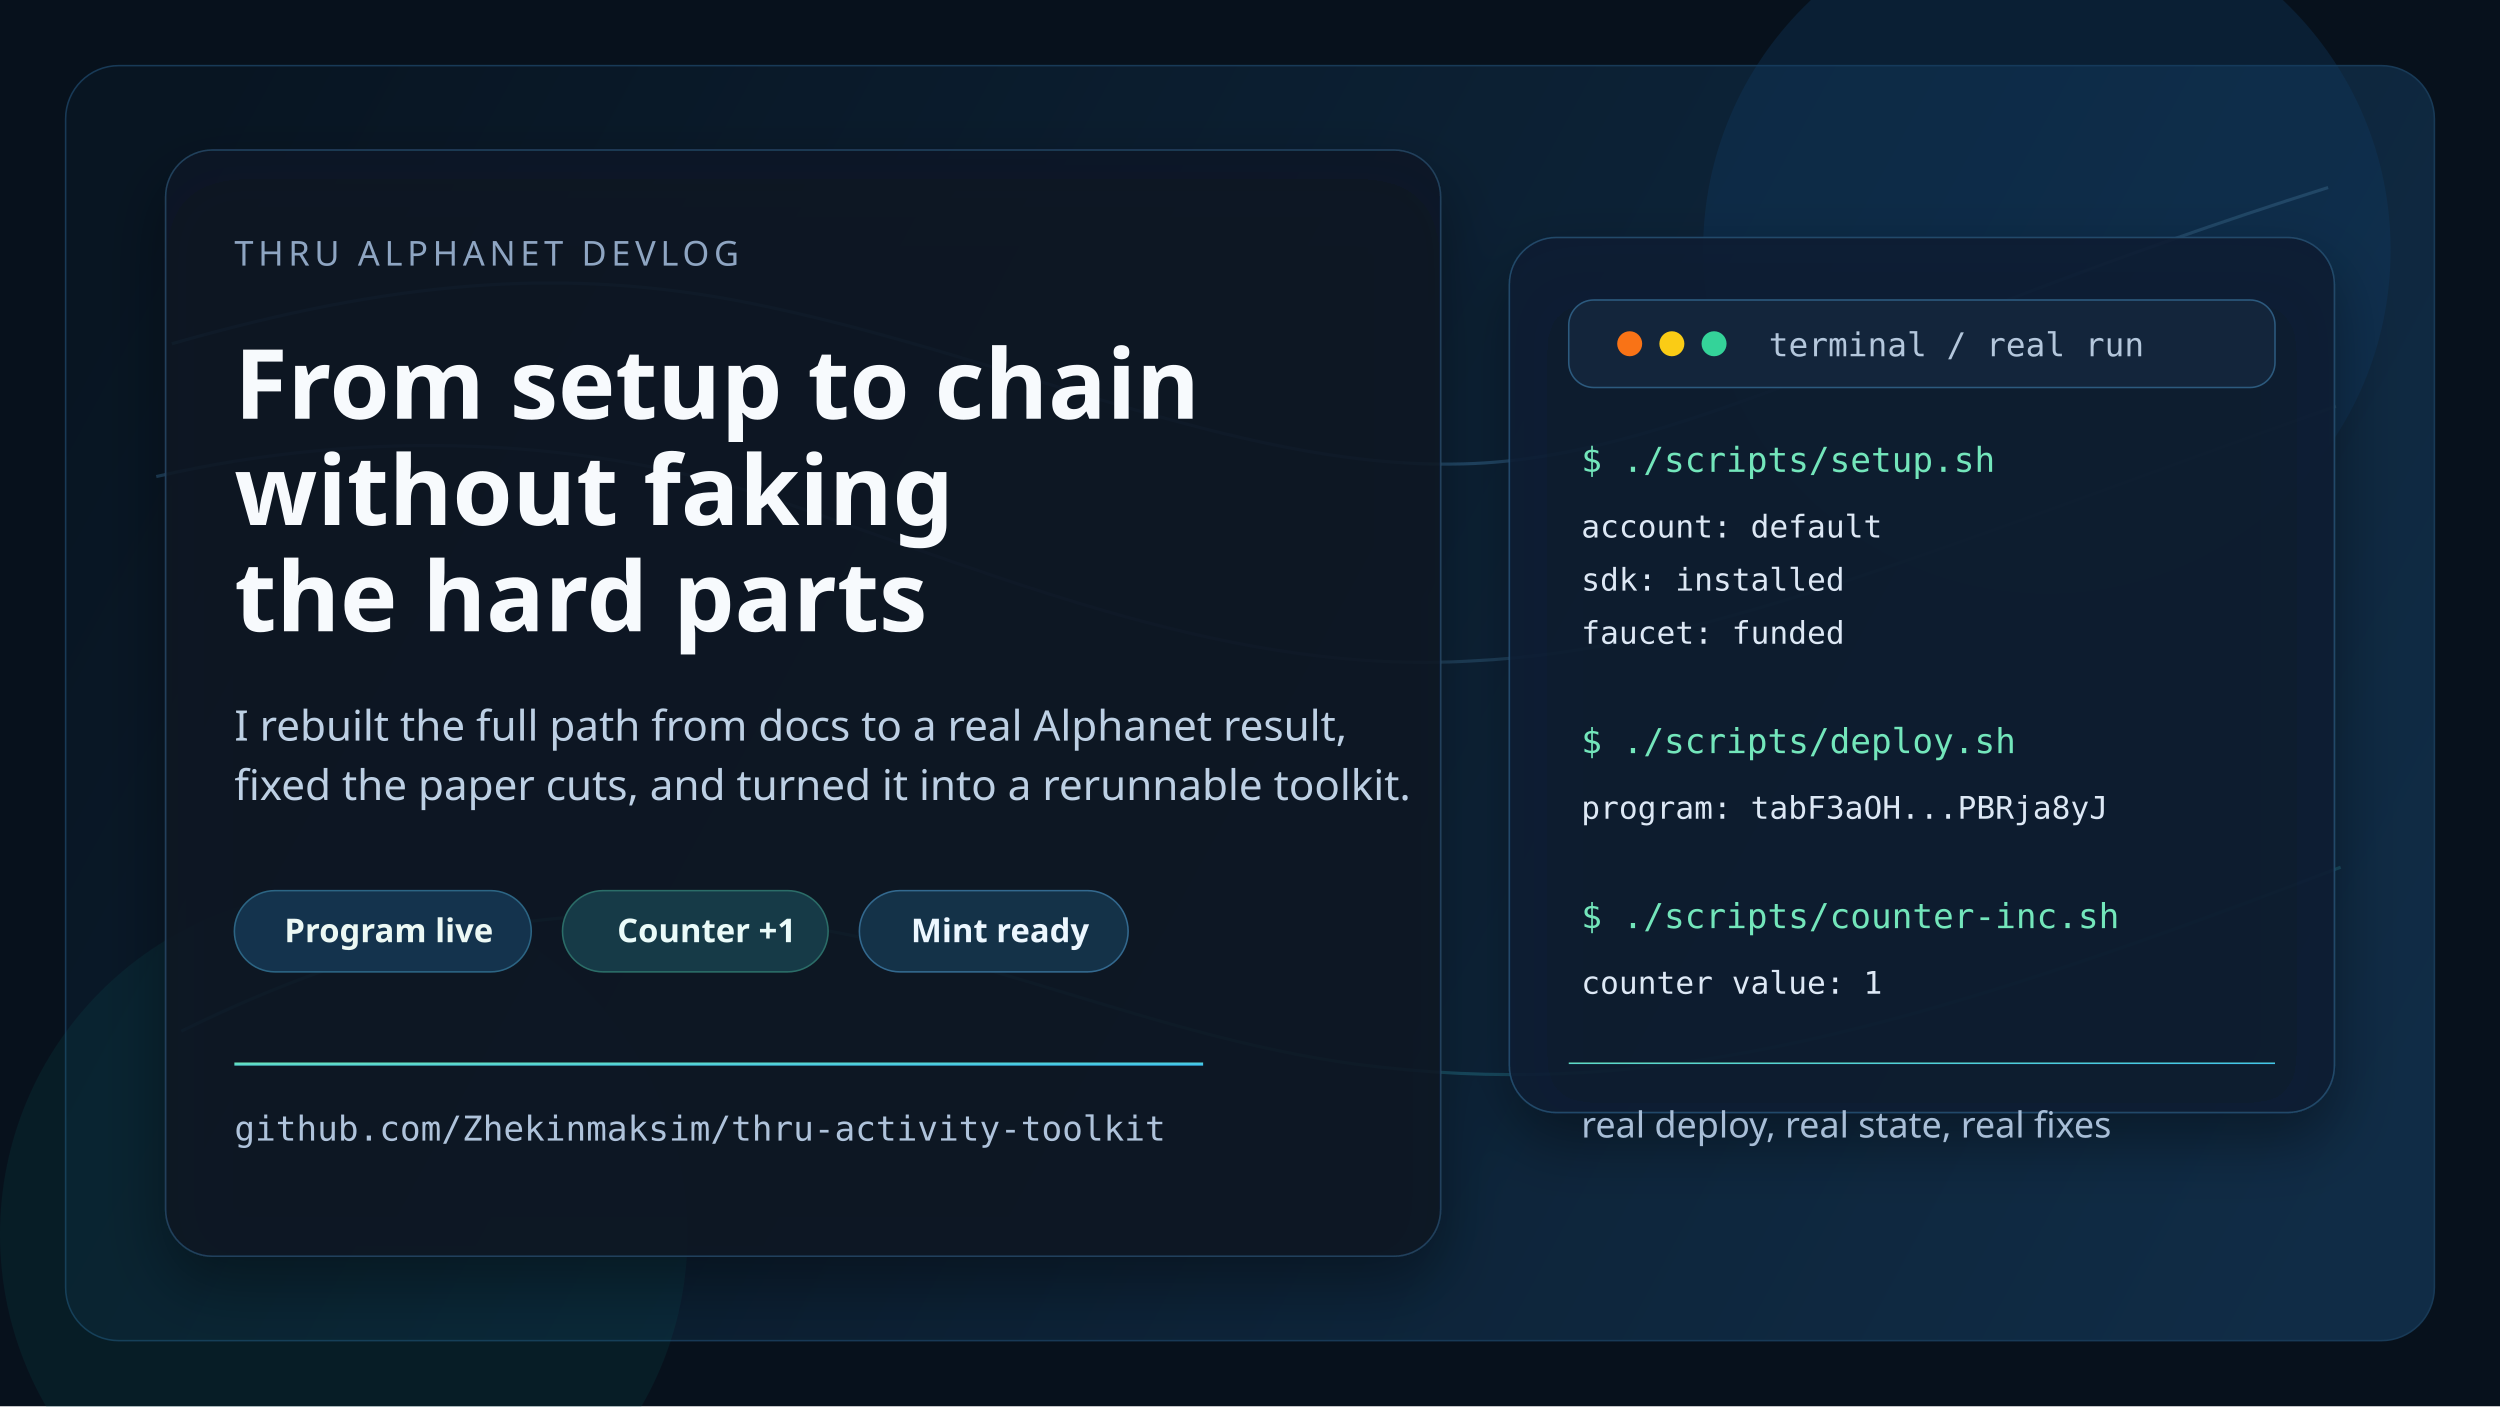
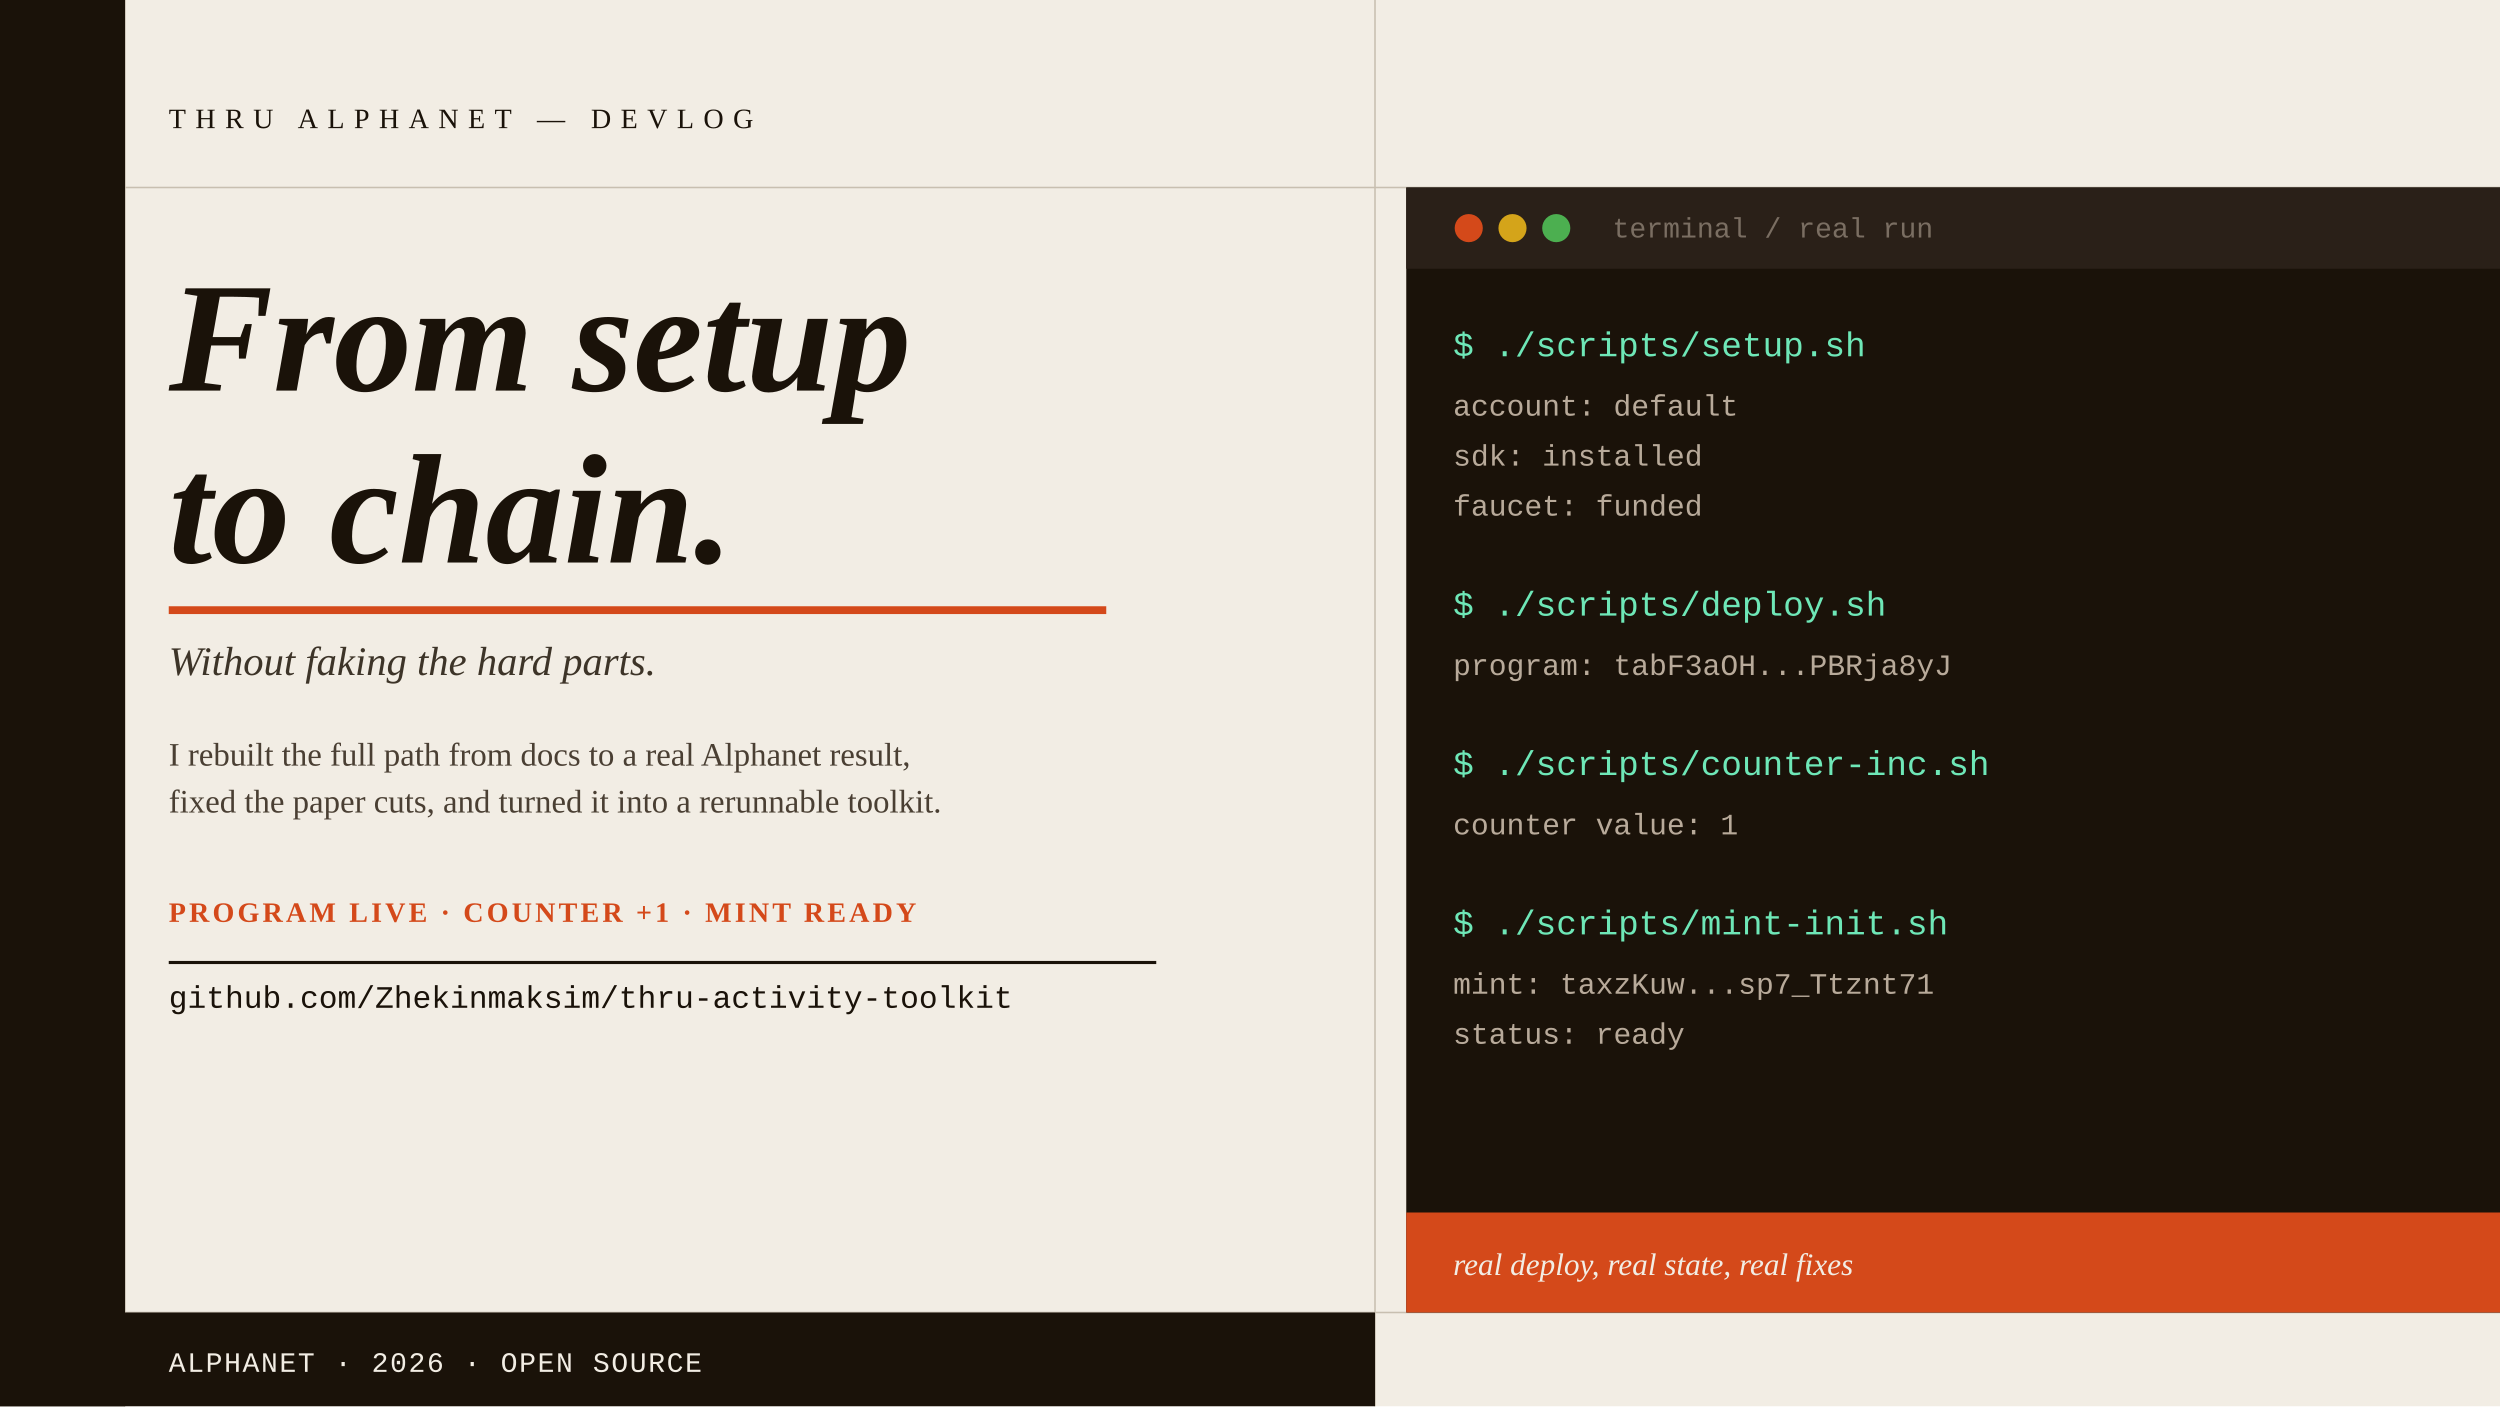
<svg xmlns="http://www.w3.org/2000/svg" width="1600" height="900" viewBox="0 0 1600 900" fill="none">
-   <defs>
-     <linearGradient id="bg" x1="120" y1="80" x2="1480" y2="820" gradientUnits="userSpaceOnUse">
-       <stop stop-color="#081522" />
-       <stop offset="1" stop-color="#102C46" />
-     </linearGradient>
-     <linearGradient id="accent" x1="0" y1="0" x2="1" y2="1">
-       <stop stop-color="#6EE7B7" />
-       <stop offset="1" stop-color="#38BDF8" />
-     </linearGradient>
-     <filter id="shadow" x="0" y="0" width="1600" height="900" filterUnits="userSpaceOnUse" color-interpolation-filters="sRGB">
-       <feDropShadow dx="0" dy="18" stdDeviation="20" flood-color="#01060B" flood-opacity="0.42" />
-     </filter>
-   </defs>
-   <rect width="1600" height="900" fill="#07111C" />
-   <rect x="42" y="42" width="1516" height="816" rx="34" fill="url(#bg)" stroke="#183A57" />
-   <circle cx="1310" cy="160" r="220" fill="#103B62" fill-opacity="0.35" />
-   <circle cx="220" cy="790" r="220" fill="#0B6A67" fill-opacity="0.14" />
-   <path d="M110 220C250 180 360 170 480 194C640 226 790 299 930 297C1070 296 1205 210 1490 120" stroke="#214766" stroke-width="2" />
-   <path d="M100 305C235 274 378 279 503 322C650 373 792 432 942 423C1088 416 1228 355 1495 260" stroke="#1E3F5A" stroke-width="2" />
-   <path d="M116 660C242 598 351 577 473 588C614 600 742 668 884 683C1064 703 1224 660 1498 555" stroke="#184C62" stroke-width="2" />
-   <g filter="url(#shadow)">
-     <rect x="106" y="96" width="816" height="708" rx="30" fill="#0C1828" fill-opacity="0.86" stroke="#21415B" />
-     <rect x="966" y="152" width="528" height="560" rx="30" fill="#0D1D31" fill-opacity="0.9" stroke="#234869" />
-   </g>
-   <text x="150" y="170" fill="#8EA5C2" font-family="Avenir Next, Segoe UI, sans-serif" font-size="22" letter-spacing="3">THRU ALPHANET DEVLOG</text>
-   <text x="150" y="268" fill="#F7FAFD" font-family="Avenir Next, Segoe UI, sans-serif" font-size="62" font-weight="700">From setup to chain</text>
-   <text x="150" y="336" fill="#F7FAFD" font-family="Avenir Next, Segoe UI, sans-serif" font-size="62" font-weight="700">without faking</text>
-   <text x="150" y="404" fill="#F7FAFD" font-family="Avenir Next, Segoe UI, sans-serif" font-size="62" font-weight="700">the hard parts</text>
-   <text x="150" y="474" fill="#BDD0E4" font-family="Avenir Next, Segoe UI, sans-serif" font-size="27">
-     I rebuilt the full path from docs to a real Alphanet result,
-   </text>
-   <text x="150" y="512" fill="#BDD0E4" font-family="Avenir Next, Segoe UI, sans-serif" font-size="27">
-     fixed the paper cuts, and turned it into a rerunnable toolkit.
-   </text>
-   <rect x="150" y="570" width="190" height="52" rx="26" fill="#14334D" stroke="#2C6584" />
-   <rect x="360" y="570" width="170" height="52" rx="26" fill="#163A47" stroke="#2B6D68" />
-   <rect x="550" y="570" width="172" height="52" rx="26" fill="#143248" stroke="#33698F" />
-   <text x="182" y="603" fill="#ECF8F4" font-family="Avenir Next, Segoe UI, sans-serif" font-size="21" font-weight="600">Program live</text>
-   <text x="395" y="603" fill="#EAFBF9" font-family="Avenir Next, Segoe UI, sans-serif" font-size="21" font-weight="600">Counter +1</text>
-   <text x="583" y="603" fill="#ECF7FF" font-family="Avenir Next, Segoe UI, sans-serif" font-size="21" font-weight="600">Mint ready</text>
-   <rect x="150" y="680" width="620" height="2" fill="url(#accent)" />
-   <text x="150" y="730" fill="#AFC3DB" font-family="Menlo, Monaco, monospace" font-size="22">
-     github.com/Zhekinmaksim/thru-activity-toolkit
-   </text>
-   <rect x="1004" y="192" width="452" height="56" rx="16" fill="#13253B" stroke="#2C5A7E" />
-   <circle cx="1043" cy="220" r="8" fill="#F97316" />
-   <circle cx="1070" cy="220" r="8" fill="#FACC15" />
-   <circle cx="1097" cy="220" r="8" fill="#34D399" />
-   <text x="1132" y="228" fill="#B4C7DC" font-family="Menlo, Monaco, monospace" font-size="21">terminal / real run</text>
-   <text x="1012" y="302" fill="#73E6BB" font-family="Menlo, Monaco, monospace" font-size="22">$ ./scripts/setup.sh</text>
-   <text x="1012" y="344" fill="#DDE8F5" font-family="Menlo, Monaco, monospace" font-size="20">account: default</text>
-   <text x="1012" y="378" fill="#DDE8F5" font-family="Menlo, Monaco, monospace" font-size="20">sdk: installed</text>
-   <text x="1012" y="412" fill="#DDE8F5" font-family="Menlo, Monaco, monospace" font-size="20">faucet: funded</text>
-   <text x="1012" y="482" fill="#73E6BB" font-family="Menlo, Monaco, monospace" font-size="22">$ ./scripts/deploy.sh</text>
-   <text x="1012" y="524" fill="#DDE8F5" font-family="Menlo, Monaco, monospace" font-size="20">program: tabF3aOH...PBRja8yJ</text>
-   <text x="1012" y="594" fill="#73E6BB" font-family="Menlo, Monaco, monospace" font-size="22">$ ./scripts/counter-inc.sh</text>
-   <text x="1012" y="636" fill="#DDE8F5" font-family="Menlo, Monaco, monospace" font-size="20">counter value: 1</text>
-   <rect x="1004" y="680" width="452" height="1" fill="url(#accent)" />
-   <text x="1012" y="728" fill="#A8BED7" font-family="Avenir Next, Segoe UI, sans-serif" font-size="23">
-     real deploy, real state, real fixes
-   </text>
+   <rect width="1600" height="900" fill="#F2EDE4" />
+   <line x1="0" y1="120" x2="1600" y2="120" stroke="#C8BFB0" stroke-width="1" />
+   <line x1="0" y1="840" x2="1600" y2="840" stroke="#C8BFB0" stroke-width="1" />
+   <line x1="80" y1="0" x2="80" y2="900" stroke="#C8BFB0" stroke-width="1" />
+   <line x1="880" y1="0" x2="880" y2="900" stroke="#C8BFB0" stroke-width="1" />
+   <rect x="0" y="0" width="80" height="900" fill="#1A1209" />
+   <text x="108" y="82" fill="#1A1209" font-family="Georgia, 'Times New Roman', serif" font-size="18" letter-spacing="6" font-weight="400">THRU ALPHANET — DEVLOG</text>
+   <text x="108" y="250" fill="#1A1209" font-family="Georgia, 'Times New Roman', serif" font-size="100" font-weight="700" font-style="italic">From setup</text>
+   <text x="108" y="360" fill="#1A1209" font-family="Georgia, 'Times New Roman', serif" font-size="100" font-weight="700" font-style="italic">to chain.</text>
+   <rect x="108" y="388" width="600" height="5" fill="#D4491A" />
+   <text x="108" y="432" fill="#3D3428" font-family="Georgia, 'Times New Roman', serif" font-size="26" font-style="italic">Without faking the hard parts.</text>
+   <text x="108" y="490" fill="#4A3F33" font-family="Georgia, 'Times New Roman', serif" font-size="21">I rebuilt the full path from docs to a real Alphanet result,</text>
+   <text x="108" y="520" fill="#4A3F33" font-family="Georgia, 'Times New Roman', serif" font-size="21">fixed the paper cuts, and turned it into a rerunnable toolkit.</text>
+   <text x="108" y="590" fill="#D4491A" font-family="Georgia, 'Times New Roman', serif" font-size="18" font-weight="700" letter-spacing="2">PROGRAM LIVE  ·  COUNTER +1  ·  MINT READY</text>
+   <line x1="108" y1="616" x2="740" y2="616" stroke="#1A1209" stroke-width="2" />
+   <text x="108" y="645" fill="#1A1209" font-family="'Courier New', Courier, monospace" font-size="20">github.com/Zhekinmaksim/thru-activity-toolkit</text>
+   <rect x="900" y="120" width="700" height="720" fill="#1A1209" />
+   <rect x="900" y="120" width="700" height="52" fill="#2A2018" />
+   <circle cx="940" cy="146" r="9" fill="#D4491A" />
+   <circle cx="968" cy="146" r="9" fill="#D4A41A" />
+   <circle cx="996" cy="146" r="9" fill="#4CAF50" />
+   <text x="1032" y="152" fill="#7A6E62" font-family="'Courier New', Courier, monospace" font-size="18">terminal / real run</text>
+   <text x="930" y="228" fill="#6EE7B7" font-family="'Courier New', Courier, monospace" font-size="22">$ ./scripts/setup.sh</text>
+   <text x="930" y="266" fill="#B8AA9A" font-family="'Courier New', Courier, monospace" font-size="19">account: default</text>
+   <text x="930" y="298" fill="#B8AA9A" font-family="'Courier New', Courier, monospace" font-size="19">sdk: installed</text>
+   <text x="930" y="330" fill="#B8AA9A" font-family="'Courier New', Courier, monospace" font-size="19">faucet: funded</text>
+   <text x="930" y="394" fill="#6EE7B7" font-family="'Courier New', Courier, monospace" font-size="22">$ ./scripts/deploy.sh</text>
+   <text x="930" y="432" fill="#B8AA9A" font-family="'Courier New', Courier, monospace" font-size="19">program: tabF3aOH...PBRja8yJ</text>
+   <text x="930" y="496" fill="#6EE7B7" font-family="'Courier New', Courier, monospace" font-size="22">$ ./scripts/counter-inc.sh</text>
+   <text x="930" y="534" fill="#B8AA9A" font-family="'Courier New', Courier, monospace" font-size="19">counter value: 1</text>
+   <text x="930" y="598" fill="#6EE7B7" font-family="'Courier New', Courier, monospace" font-size="22">$ ./scripts/mint-init.sh</text>
+   <text x="930" y="636" fill="#B8AA9A" font-family="'Courier New', Courier, monospace" font-size="19">mint: taxzKuw...sp7_Ttznt71</text>
+   <text x="930" y="668" fill="#B8AA9A" font-family="'Courier New', Courier, monospace" font-size="19">status: ready</text>
+   <rect x="900" y="776" width="700" height="64" fill="#D4491A" />
+   <text x="930" y="816" fill="#F2EDE4" font-family="Georgia, 'Times New Roman', serif" font-size="20" font-style="italic">real deploy, real state, real fixes</text>
+   <rect x="0" y="840" width="880" height="60" fill="#1A1209" />
+   <text x="108" y="878" fill="#F2EDE4" font-family="'Courier New', Courier, monospace" font-size="18" letter-spacing="1">ALPHANET · 2026 · OPEN SOURCE</text>
</svg>
